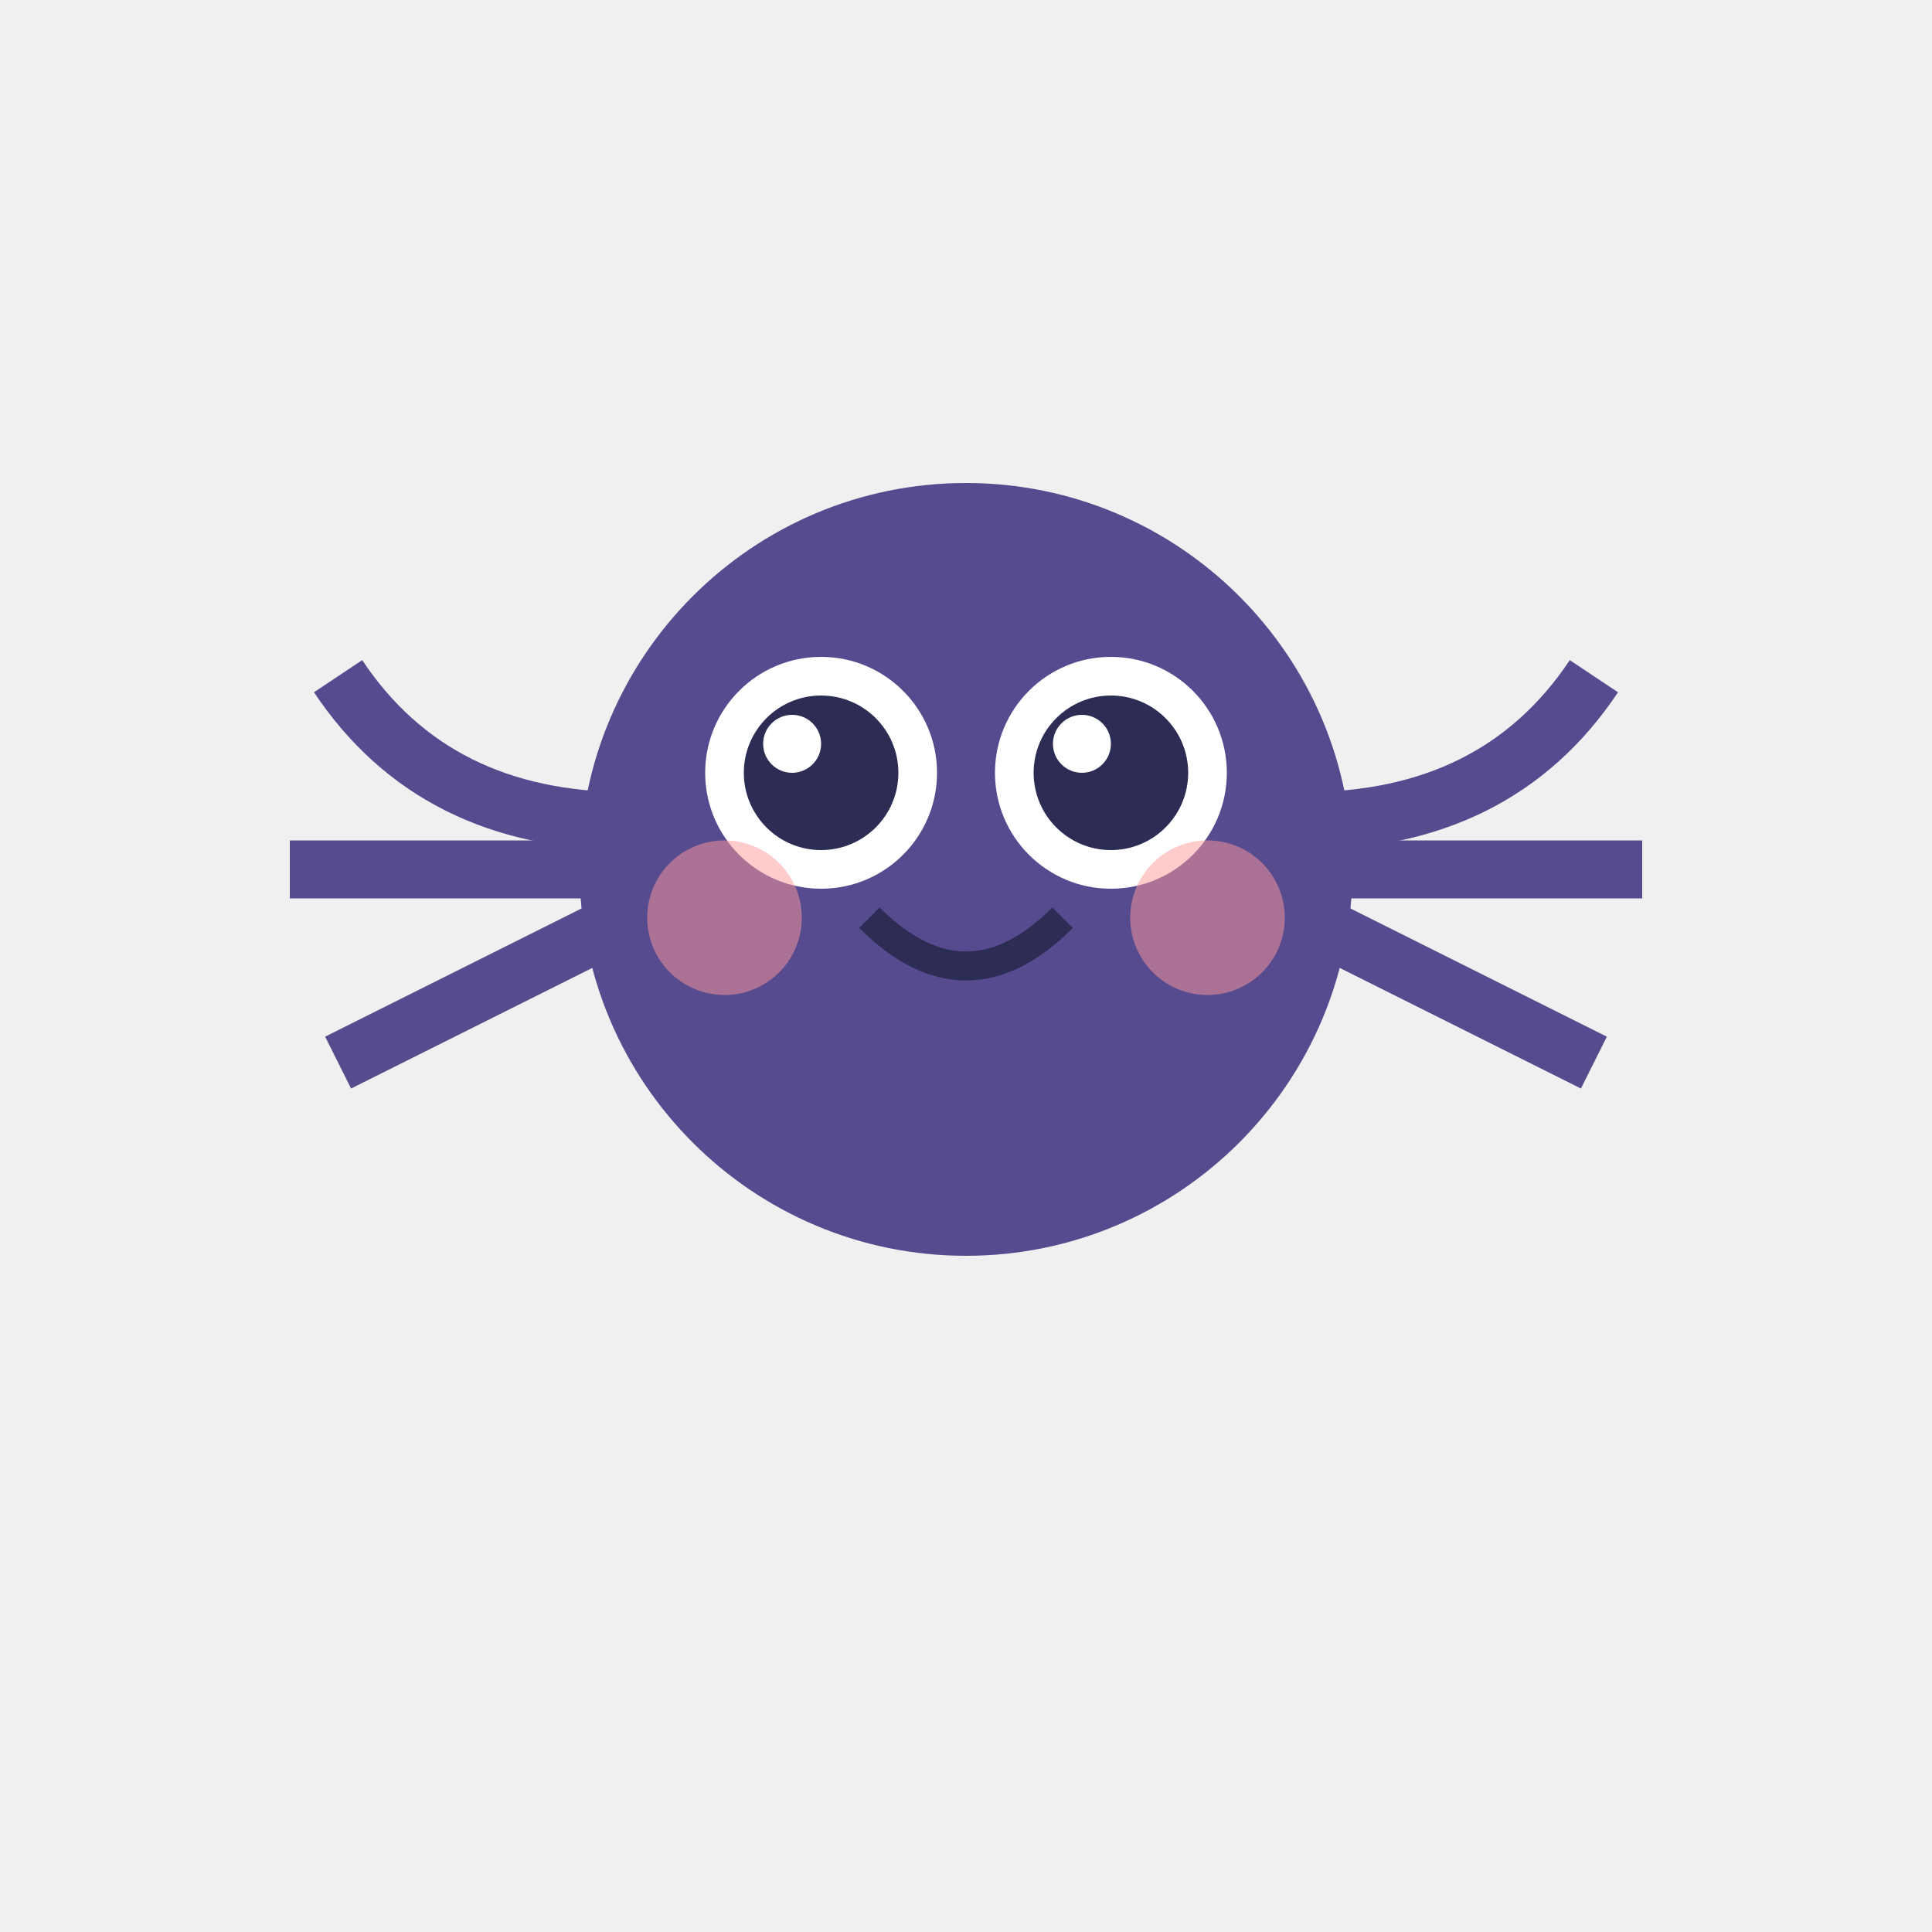
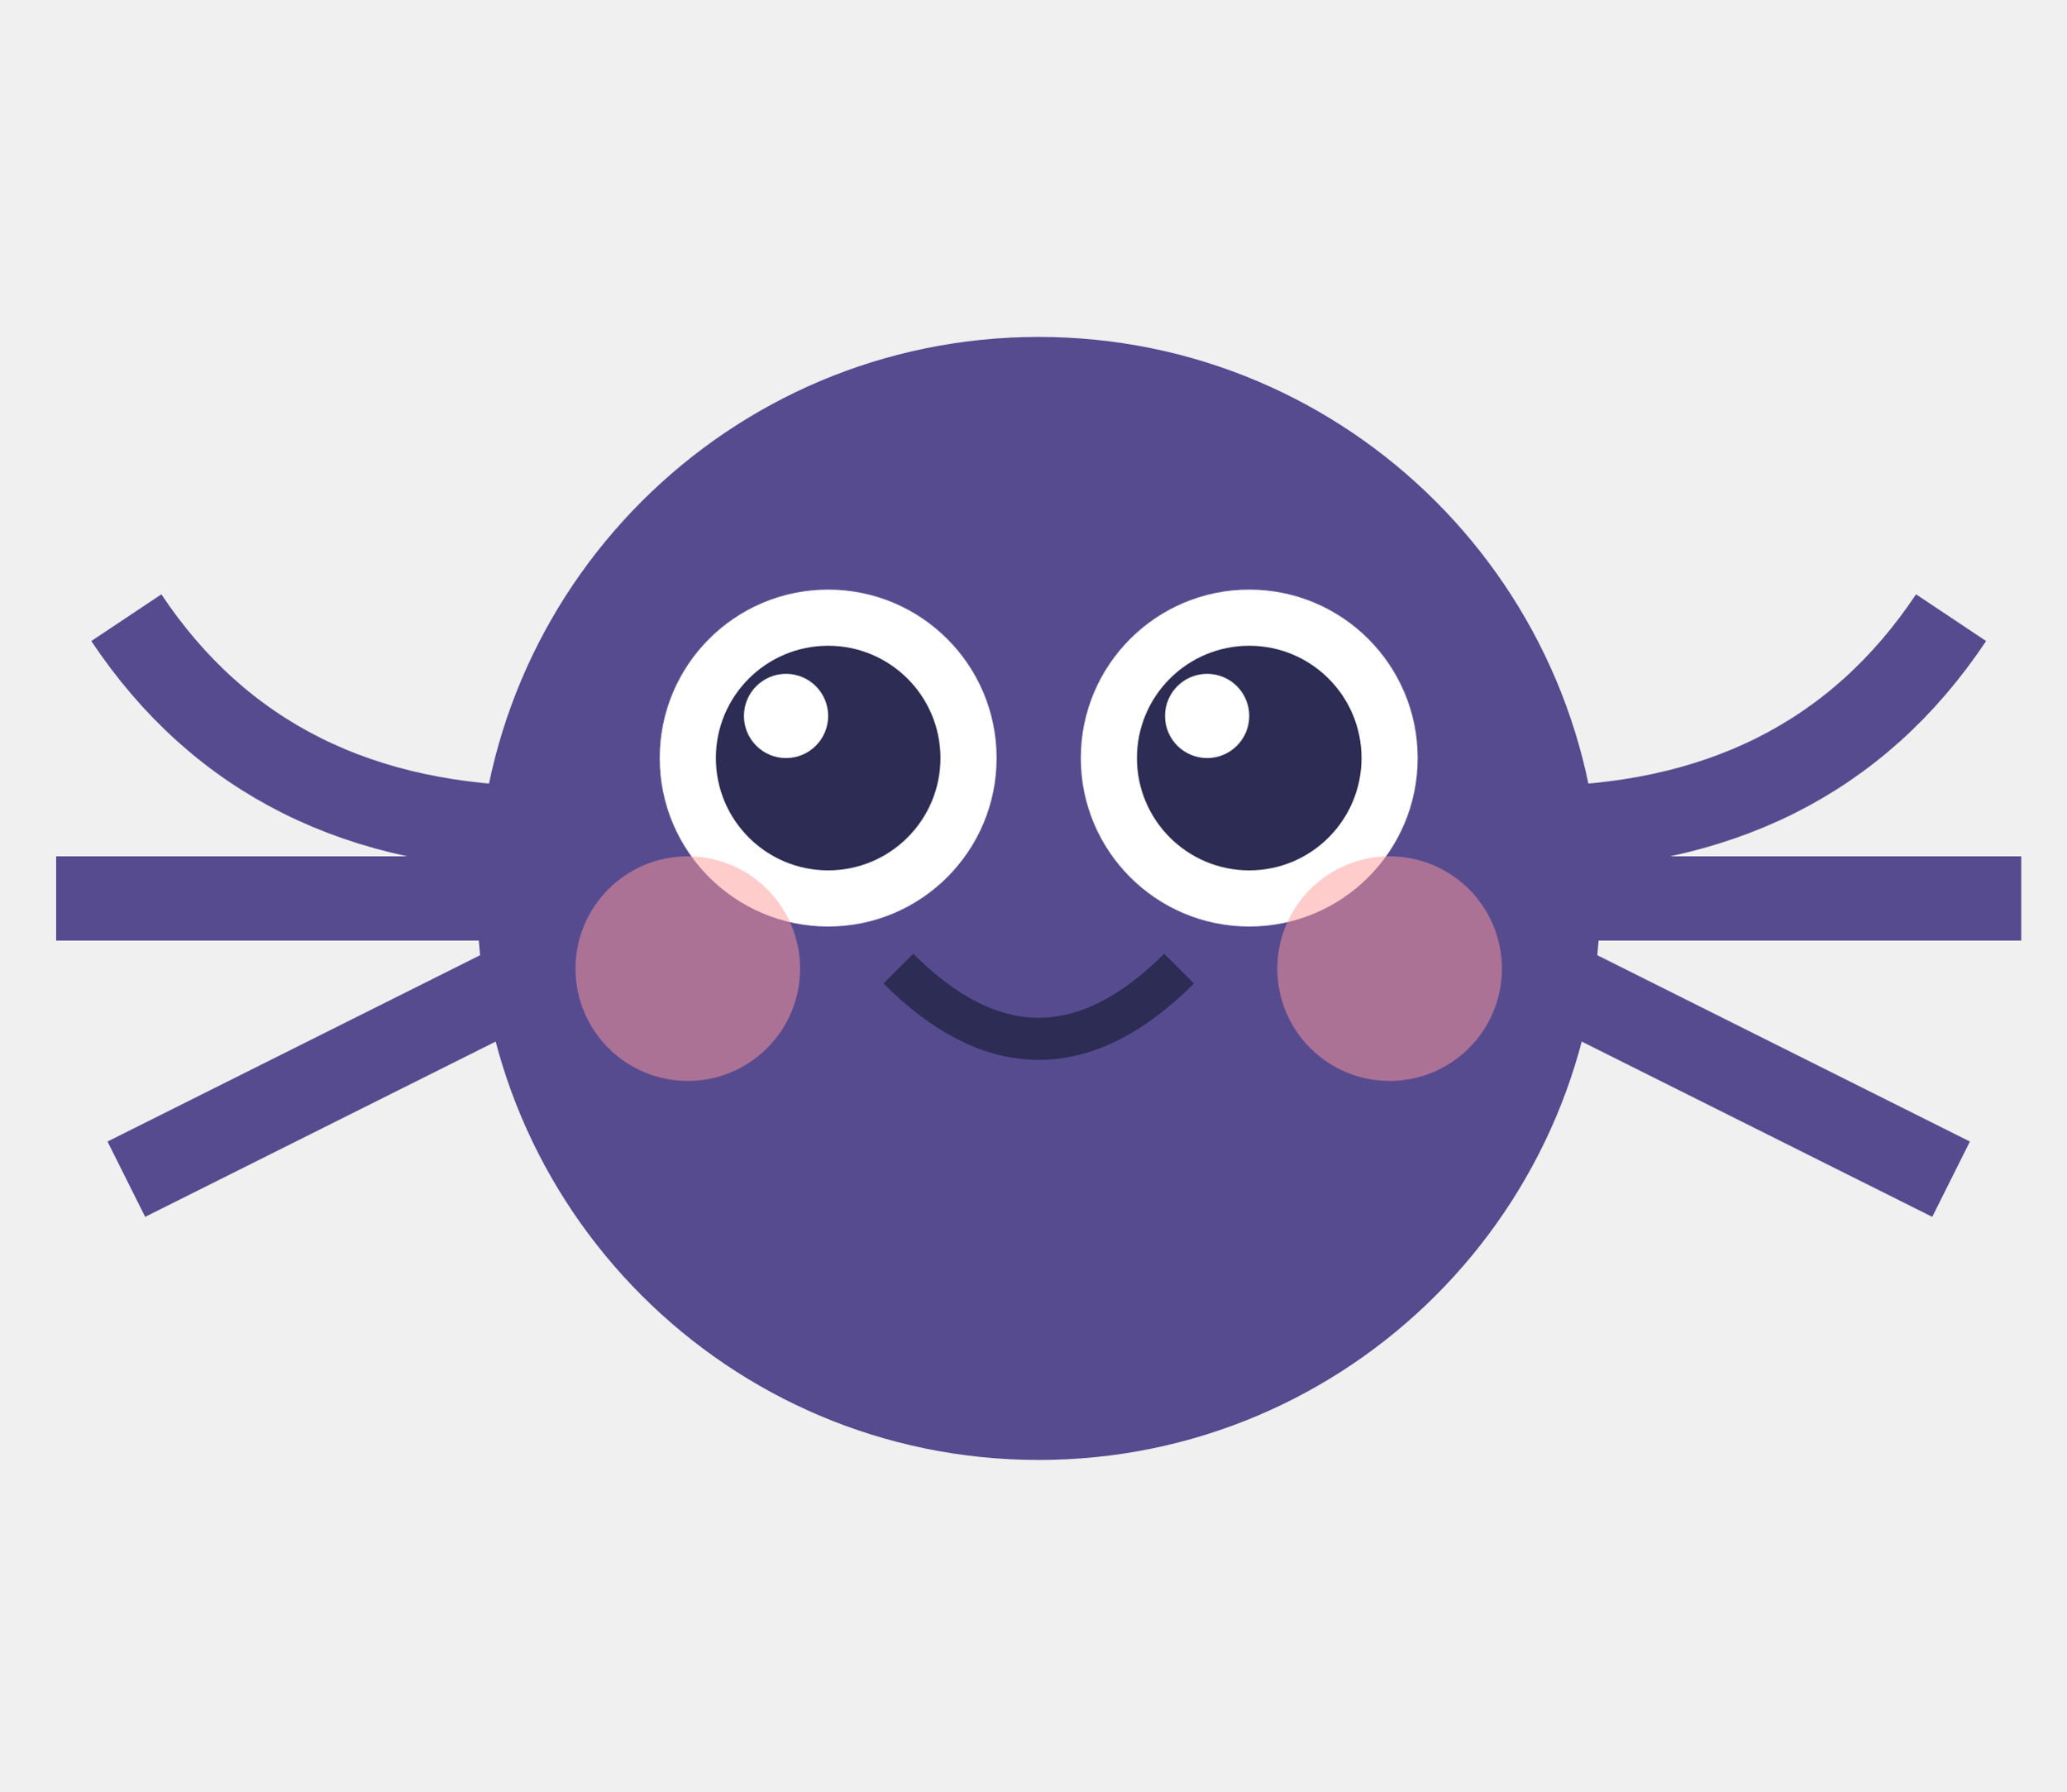
- <svg xmlns="http://www.w3.org/2000/svg" viewBox="0 0 200 200">
-   <circle cx="100" cy="90" r="40" fill="#574B90" />
-   <circle cx="85" cy="80" r="12" fill="white" />
-   <circle cx="115" cy="80" r="12" fill="white" />
-   <circle cx="85" cy="80" r="8" fill="#2C2C54" />
-   <circle cx="115" cy="80" r="8" fill="#2C2C54" />
-   <circle cx="82" cy="77" r="3" fill="white" />
-   <circle cx="112" cy="77" r="3" fill="white" />
-   <circle cx="75" cy="95" r="8" fill="#FF9999" opacity="0.5" />
-   <circle cx="125" cy="95" r="8" fill="#FF9999" opacity="0.5" />
-   <path d="M90 95 Q100 105 110 95" stroke="#2C2C54" stroke-width="3" fill="none" />
-   <path d="M65 85 Q45 85 35 70" stroke="#574B90" stroke-width="6" fill="none" />
-   <path d="M65 90 Q40 90 30 90" stroke="#574B90" stroke-width="6" fill="none" />
-   <path d="M65 95 Q45 105 35 110" stroke="#574B90" stroke-width="6" fill="none" />
-   <path d="M135 85 Q155 85 165 70" stroke="#574B90" stroke-width="6" fill="none" />
-   <path d="M135 90 Q160 90 170 90" stroke="#574B90" stroke-width="6" fill="none" />
-   <path d="M135 95 Q155 105 165 110" stroke="#574B90" stroke-width="6" fill="none" />
+ <svg xmlns="http://www.w3.org/2000/svg" viewBox="26 26 147.2 127.6" style="max-height: 500px" width="147.2" height="127.6">
+   <circle fill="#574B90" r="40" cy="90" cx="100" />
+   <circle fill="white" r="12" cy="80" cx="85" />
+   <circle fill="white" r="12" cy="80" cx="115" />
+   <circle fill="#2C2C54" r="8" cy="80" cx="85" />
+   <circle fill="#2C2C54" r="8" cy="80" cx="115" />
+   <circle fill="white" r="3" cy="77" cx="82" />
+   <circle fill="white" r="3" cy="77" cx="112" />
+   <circle opacity="0.5" fill="#FF9999" r="8" cy="95" cx="75" />
+   <circle opacity="0.5" fill="#FF9999" r="8" cy="95" cx="125" />
+   <path fill="none" stroke-width="3" stroke="#2C2C54" d="M90 95 Q100 105 110 95" />
+   <path fill="none" stroke-width="6" stroke="#574B90" d="M65 85 Q45 85 35 70" />
+   <path fill="none" stroke-width="6" stroke="#574B90" d="M65 90 Q40 90 30 90" />
+   <path fill="none" stroke-width="6" stroke="#574B90" d="M65 95 Q45 105 35 110" />
+   <path fill="none" stroke-width="6" stroke="#574B90" d="M135 85 Q155 85 165 70" />
+   <path fill="none" stroke-width="6" stroke="#574B90" d="M135 90 Q160 90 170 90" />
+   <path fill="none" stroke-width="6" stroke="#574B90" d="M135 95 Q155 105 165 110" />
</svg>
